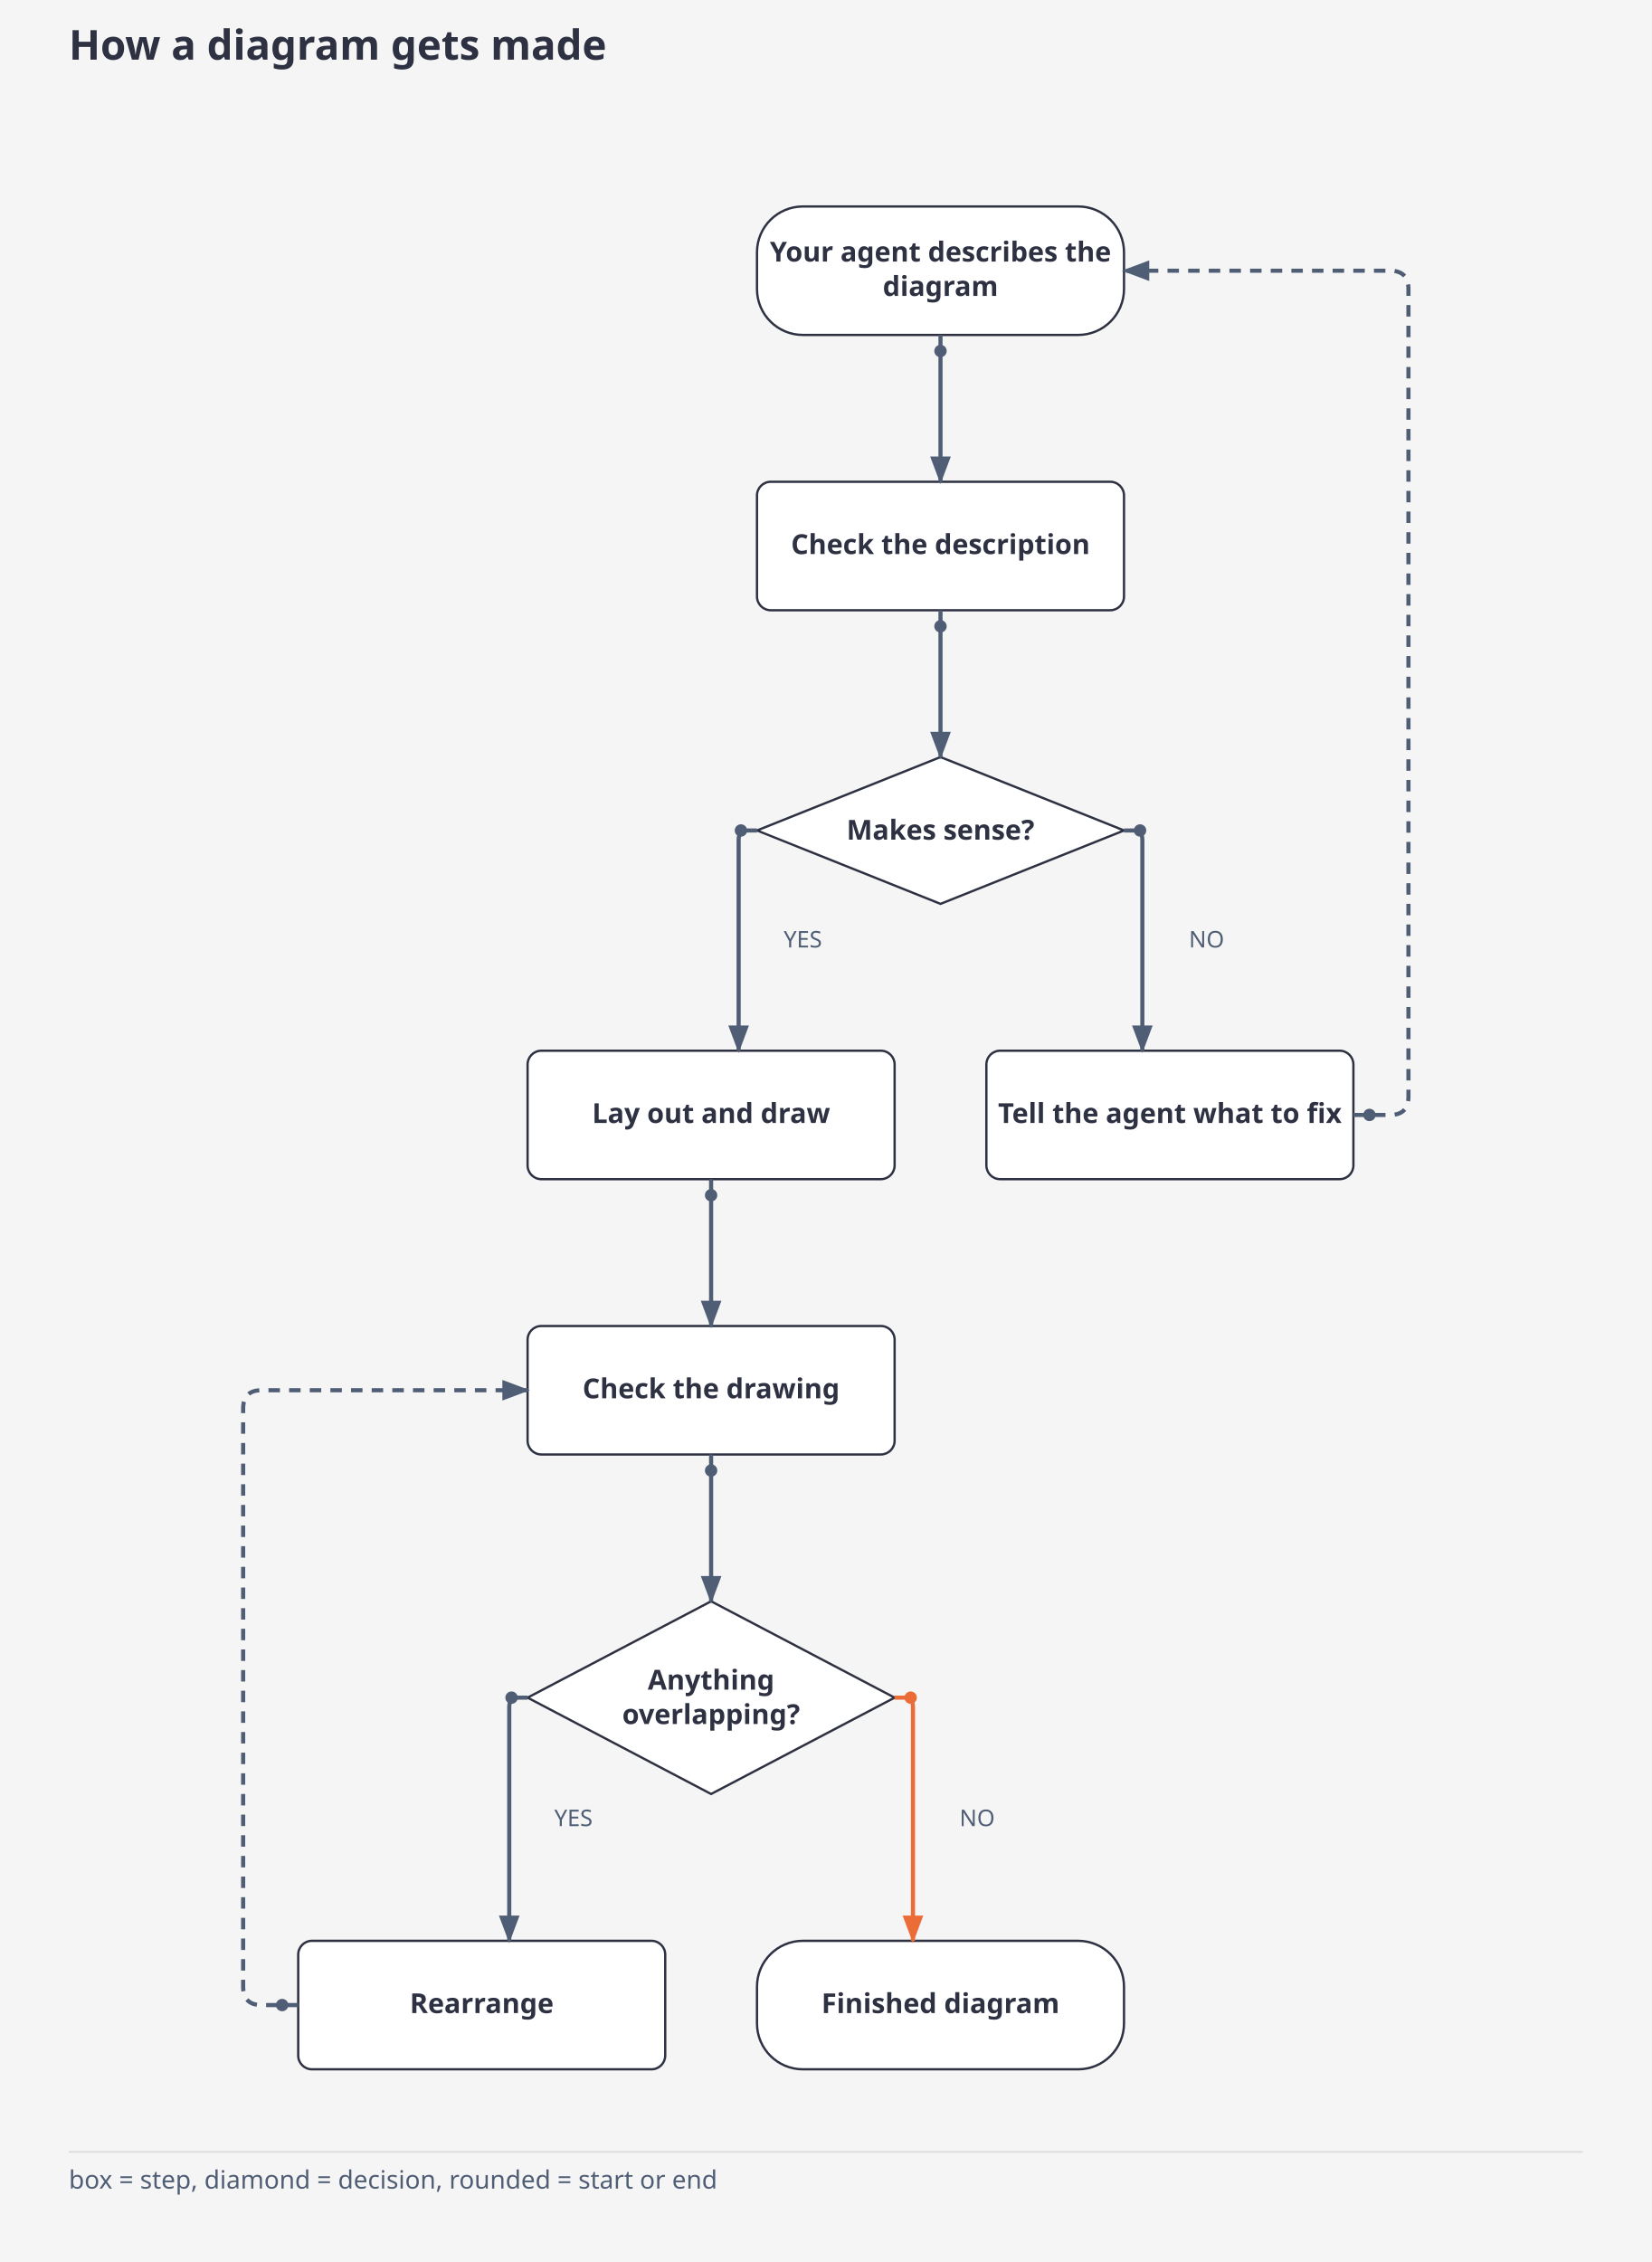
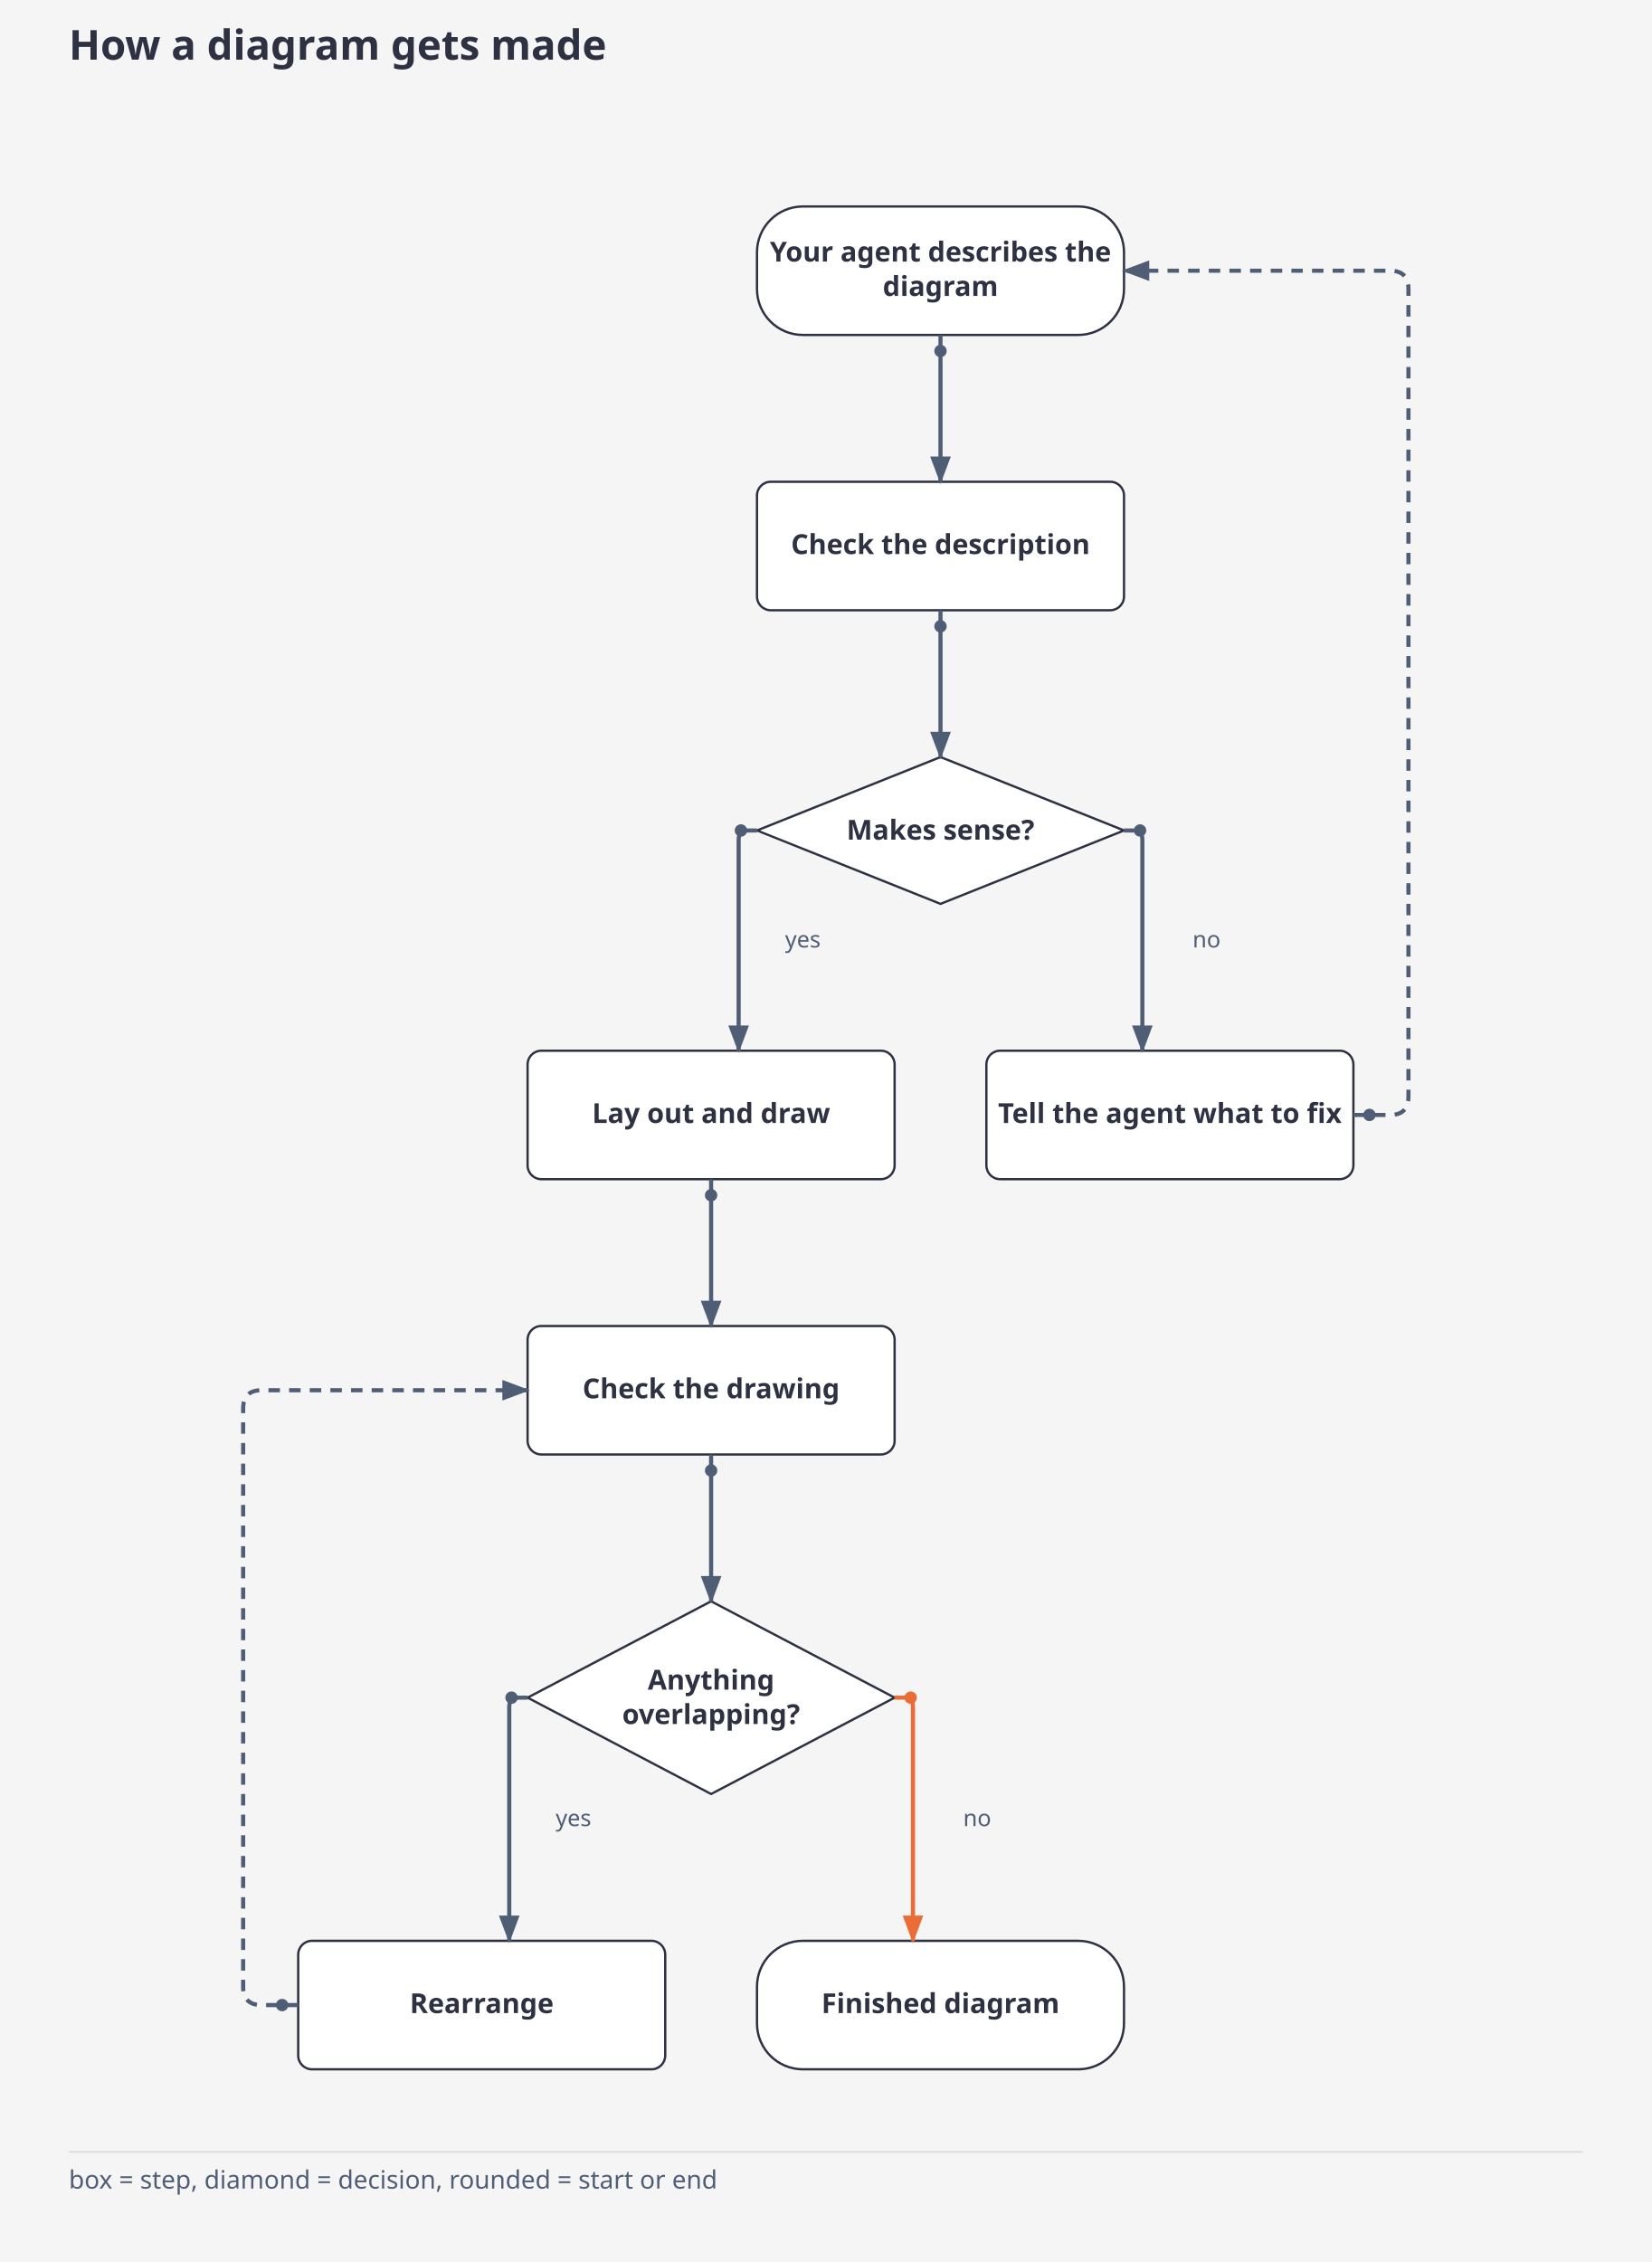
<svg xmlns="http://www.w3.org/2000/svg" role="graphics-document" aria-roledescription="flow diagram" viewBox="0 0 720 986" width="720">
  <rect width="720" height="986" fill="#f5f5f5" aria-hidden="true" />
  <defs>
    <marker id="a" markerWidth="12" markerHeight="9" refX="11" refY="4.5" orient="auto" markerUnits="userSpaceOnUse">
      <polygon points="0 0,12 4.5,0 9" fill="#4f5d75" />
    </marker>
    <marker id="aa" markerWidth="12" markerHeight="9" refX="11" refY="4.5" orient="auto" markerUnits="userSpaceOnUse">
      <polygon points="0 0,12 4.5,0 9" fill="#eb6c36" />
    </marker>
    <marker id="al" markerWidth="12" markerHeight="9" refX="11" refY="4.5" orient="auto" markerUnits="userSpaceOnUse">
      <polygon points="0 0,12 4.5,0 9" fill="#2e5aa8" />
    </marker>
    <marker id="ar" markerWidth="12" markerHeight="9" refX="11" refY="4.5" orient="auto" markerUnits="userSpaceOnUse">
      <polygon points="0 0,12 4.5,0 9" fill="#7a8399" />
    </marker>
  </defs>
  <text x="30" y="26" font-size="18" font-weight="600" font-family="system-ui, 'Segoe UI', sans-serif" fill="#2d3142">How a diagram gets made</text>
  <rect x="330" y="90" width="160" height="56" rx="20" fill="#f5f5f5" aria-hidden="true" />
  <rect x="330" y="90" width="160" height="56" rx="20" fill="#ffffff" stroke="#2d3142" data-node="A" data-label="Your agent describes the diagram" role="graphics-symbol" aria-roledescription="start or end" aria-label="Your agent describes the diagram" />
  <text x="410" y="114" font-size="12" font-weight="600" font-family="system-ui, 'Segoe UI', sans-serif" fill="#2d3142" text-anchor="middle" aria-hidden="true">Your agent describes the</text>
  <text x="410" y="129" font-size="12" font-weight="600" font-family="system-ui, 'Segoe UI', sans-serif" fill="#2d3142" text-anchor="middle" aria-hidden="true">diagram</text>
  <rect x="330" y="210" width="160" height="56" rx="6" fill="#f5f5f5" aria-hidden="true" />
  <rect x="330" y="210" width="160" height="56" rx="6" fill="#ffffff" stroke="#2d3142" data-node="B" data-label="Check the description" role="graphics-symbol" aria-roledescription="box" aria-label="Check the description" />
  <text x="410" y="241.5" font-size="12" font-weight="600" font-family="system-ui, 'Segoe UI', sans-serif" fill="#2d3142" text-anchor="middle" aria-hidden="true">Check the description</text>
  <polygon points="410,330 490,362 410,394 330,362" fill="#f5f5f5" aria-hidden="true" />
  <polygon points="410,330 490,362 410,394 330,362" fill="#ffffff" stroke="#2d3142" data-node="C" data-label="Makes sense?" data-cx="410" data-cy="362" role="graphics-symbol" aria-roledescription="decision" aria-label="Makes sense?" />
  <text x="410" y="366" font-size="12" font-weight="600" font-family="system-ui, 'Segoe UI', sans-serif" fill="#2d3142" text-anchor="middle" aria-hidden="true">Makes sense?</text>
  <rect x="430" y="458" width="160" height="56" rx="6" fill="#f5f5f5" aria-hidden="true" />
  <rect x="430" y="458" width="160" height="56" rx="6" fill="#ffffff" stroke="#2d3142" data-node="X" data-label="Tell the agent what to fix" role="graphics-symbol" aria-roledescription="box" aria-label="Tell the agent what to fix" />
  <text x="510" y="489.5" font-size="12" font-weight="600" font-family="system-ui, 'Segoe UI', sans-serif" fill="#2d3142" text-anchor="middle" aria-hidden="true">Tell the agent what to fix</text>
  <rect x="230" y="458" width="160" height="56" rx="6" fill="#f5f5f5" aria-hidden="true" />
  <rect x="230" y="458" width="160" height="56" rx="6" fill="#ffffff" stroke="#2d3142" data-node="D" data-label="Lay out and draw" role="graphics-symbol" aria-roledescription="box" aria-label="Lay out and draw" />
  <text x="310" y="489.5" font-size="12" font-weight="600" font-family="system-ui, 'Segoe UI', sans-serif" fill="#2d3142" text-anchor="middle" aria-hidden="true">Lay out and draw</text>
  <rect x="230" y="578" width="160" height="56" rx="6" fill="#f5f5f5" aria-hidden="true" />
  <rect x="230" y="578" width="160" height="56" rx="6" fill="#ffffff" stroke="#2d3142" data-node="E" data-label="Check the drawing" role="graphics-symbol" aria-roledescription="box" aria-label="Check the drawing" />
  <text x="310" y="609.5" font-size="12" font-weight="600" font-family="system-ui, 'Segoe UI', sans-serif" fill="#2d3142" text-anchor="middle" aria-hidden="true">Check the drawing</text>
  <polygon points="310,698 390,740 310,782 230,740" fill="#f5f5f5" aria-hidden="true" />
  <polygon points="310,698 390,740 310,782 230,740" fill="#ffffff" stroke="#2d3142" data-node="F" data-label="Anything overlapping?" data-cx="310" data-cy="740" role="graphics-symbol" aria-roledescription="decision" aria-label="Anything overlapping?" />
  <text x="310" y="736.5" font-size="12" font-weight="600" font-family="system-ui, 'Segoe UI', sans-serif" fill="#2d3142" text-anchor="middle" aria-hidden="true">Anything</text>
  <text x="310" y="751.5" font-size="12" font-weight="600" font-family="system-ui, 'Segoe UI', sans-serif" fill="#2d3142" text-anchor="middle" aria-hidden="true">overlapping?</text>
  <rect x="130" y="846" width="160" height="56" rx="6" fill="#f5f5f5" aria-hidden="true" />
  <rect x="130" y="846" width="160" height="56" rx="6" fill="#ffffff" stroke="#2d3142" data-node="G" data-label="Rearrange" role="graphics-symbol" aria-roledescription="box" aria-label="Rearrange" />
  <text x="210" y="877.5" font-size="12" font-weight="600" font-family="system-ui, 'Segoe UI', sans-serif" fill="#2d3142" text-anchor="middle" aria-hidden="true">Rearrange</text>
  <rect x="330" y="846" width="160" height="56" rx="20" fill="#f5f5f5" aria-hidden="true" />
  <rect x="330" y="846" width="160" height="56" rx="20" fill="#ffffff" stroke="#2d3142" data-node="H" data-label="Finished diagram" role="graphics-symbol" aria-roledescription="start or end" aria-label="Finished diagram" />
  <text x="410" y="877.5" font-size="12" font-weight="600" font-family="system-ui, 'Segoe UI', sans-serif" fill="#2d3142" text-anchor="middle" aria-hidden="true">Finished diagram</text>
  <path d="M410,146 L410,210" fill="none" stroke="#4f5d75" stroke-width="1.8" marker-end="url(#a)" data-from="A" data-to="B" data-label="" data-id="A-&gt;B" data-from-port="s" data-to-port="n" role="graphics-symbol" aria-roledescription="arrow" aria-label="Your agent describes the diagram to Check the description" />
  <circle cx="410" cy="153" r="2.7" fill="#4f5d75" aria-hidden="true" />
  <path d="M410,266 L410,330" fill="none" stroke="#4f5d75" stroke-width="1.8" marker-end="url(#a)" data-from="B" data-to="C" data-label="" data-id="B-&gt;C" data-from-port="s" data-to-port="n" role="graphics-symbol" aria-roledescription="arrow" aria-label="Check the description to Makes sense?" />
  <circle cx="410" cy="273" r="2.7" fill="#4f5d75" aria-hidden="true" />
  <path d="M490,362 L494,362 Q498,362 498,366 L498,458" fill="none" stroke="#4f5d75" stroke-width="1.8" marker-end="url(#a)" data-from="C" data-to="X" data-label="no" data-id="C-&gt;X:no" data-from-port="e" data-to-port="n" role="graphics-symbol" aria-roledescription="arrow" aria-label="Makes sense? to Tell the agent what to fix: no" />
  <circle cx="497" cy="362" r="2.7" fill="#4f5d75" aria-hidden="true" />
  <path d="M330,362 L326,362 Q322,362 322,366 L322,458" fill="none" stroke="#4f5d75" stroke-width="1.8" marker-end="url(#a)" data-from="C" data-to="D" data-label="yes" data-id="C-&gt;D:yes" data-from-port="w" data-to-port="n" role="graphics-symbol" aria-roledescription="arrow" aria-label="Makes sense? to Lay out and draw: yes" />
  <circle cx="323" cy="362" r="2.7" fill="#4f5d75" aria-hidden="true" />
  <path d="M310,514 L310,578" fill="none" stroke="#4f5d75" stroke-width="1.8" marker-end="url(#a)" data-from="D" data-to="E" data-label="" data-id="D-&gt;E" data-from-port="s" data-to-port="n" role="graphics-symbol" aria-roledescription="arrow" aria-label="Lay out and draw to Check the drawing" />
  <circle cx="310" cy="521" r="2.7" fill="#4f5d75" aria-hidden="true" />
  <path d="M310,634 L310,698" fill="none" stroke="#4f5d75" stroke-width="1.8" marker-end="url(#a)" data-from="E" data-to="F" data-label="" data-id="E-&gt;F" data-from-port="s" data-to-port="n" role="graphics-symbol" aria-roledescription="arrow" aria-label="Check the drawing to Anything overlapping?" />
  <circle cx="310" cy="641" r="2.7" fill="#4f5d75" aria-hidden="true" />
  <path d="M230,740 L226,740 Q222,740 222,744 L222,846" fill="none" stroke="#4f5d75" stroke-width="1.8" marker-end="url(#a)" data-from="F" data-to="G" data-label="yes" data-id="F-&gt;G:yes" data-from-port="w" data-to-port="n" role="graphics-symbol" aria-roledescription="arrow" aria-label="Anything overlapping? to Rearrange: yes" />
  <circle cx="223" cy="740" r="2.7" fill="#4f5d75" aria-hidden="true" />
  <path d="M130,874 L114,874 Q106,874 106,866 L106,614 Q106,606 114,606 L230,606" fill="none" stroke="#4f5d75" stroke-width="1.8" stroke-dasharray="5,4" marker-end="url(#a)" data-from="G" data-to="E" data-label="" data-id="G-&gt;E" data-from-port="w" data-to-port="w" role="graphics-symbol" aria-roledescription="arrow" aria-label="Rearrange to Check the drawing" />
  <circle cx="123" cy="874" r="2.7" fill="#4f5d75" aria-hidden="true" />
  <path d="M390,740 L394,740 Q398,740 398,744 L398,846" fill="none" stroke="#eb6c36" stroke-width="1.8" marker-end="url(#aa)" data-from="F" data-to="H" data-label="no" data-id="F-&gt;H:no" data-from-port="e" data-to-port="n" role="graphics-symbol" aria-roledescription="arrow" aria-label="Anything overlapping? to Finished diagram: no" />
  <circle cx="397" cy="740" r="2.7" fill="#eb6c36" aria-hidden="true" />
  <path d="M590,486 L606,486 Q614,486 614,478 L614,126 Q614,118 606,118 L490,118" fill="none" stroke="#4f5d75" stroke-width="1.8" stroke-dasharray="5,4" marker-end="url(#a)" data-from="X" data-to="A" data-label="" data-id="X-&gt;A" data-from-port="e" data-to-port="e" role="graphics-symbol" aria-roledescription="arrow" aria-label="Tell the agent what to fix to Your agent describes the diagram" />
  <circle cx="597" cy="486" r="2.7" fill="#4f5d75" aria-hidden="true" />
  <rect x="506" y="401" width="40" height="16" rx="2" fill="#f5f5f5" aria-hidden="true" />
-   <text x="526" y="413" font-size="10" font-family="system-ui, 'Segoe UI', sans-serif" fill="#4f5d75" text-anchor="middle" aria-hidden="true">NO</text>
+   <text x="526" y="413" font-size="10" font-family="system-ui, 'Segoe UI', sans-serif" fill="#4f5d75" text-anchor="middle" aria-hidden="true">no</text>
  <rect x="330" y="401" width="40" height="16" rx="2" fill="#f5f5f5" aria-hidden="true" />
-   <text x="350" y="413" font-size="10" font-family="system-ui, 'Segoe UI', sans-serif" fill="#4f5d75" text-anchor="middle" aria-hidden="true">YES</text>
+   <text x="350" y="413" font-size="10" font-family="system-ui, 'Segoe UI', sans-serif" fill="#4f5d75" text-anchor="middle" aria-hidden="true">yes</text>
  <rect x="230" y="784" width="40" height="16" rx="2" fill="#f5f5f5" aria-hidden="true" />
-   <text x="250" y="796" font-size="10" font-family="system-ui, 'Segoe UI', sans-serif" fill="#4f5d75" text-anchor="middle" aria-hidden="true">YES</text>
+   <text x="250" y="796" font-size="10" font-family="system-ui, 'Segoe UI', sans-serif" fill="#4f5d75" text-anchor="middle" aria-hidden="true">yes</text>
  <rect x="406" y="784" width="40" height="16" rx="2" fill="#f5f5f5" aria-hidden="true" />
-   <text x="426" y="796" font-size="10" font-family="system-ui, 'Segoe UI', sans-serif" fill="#4f5d75" text-anchor="middle" aria-hidden="true">NO</text>
+   <text x="426" y="796" font-size="10" font-family="system-ui, 'Segoe UI', sans-serif" fill="#4f5d75" text-anchor="middle" aria-hidden="true">no</text>
  <line x1="30" y1="938" x2="690" y2="938" stroke="rgba(45,49,66,0.12)" stroke-width=".8" aria-hidden="true" />
  <text x="30" y="954" font-size="11" font-family="system-ui, 'Segoe UI', sans-serif" fill="#4f5d75">box = step, diamond = decision, rounded = start or end</text>
</svg>
